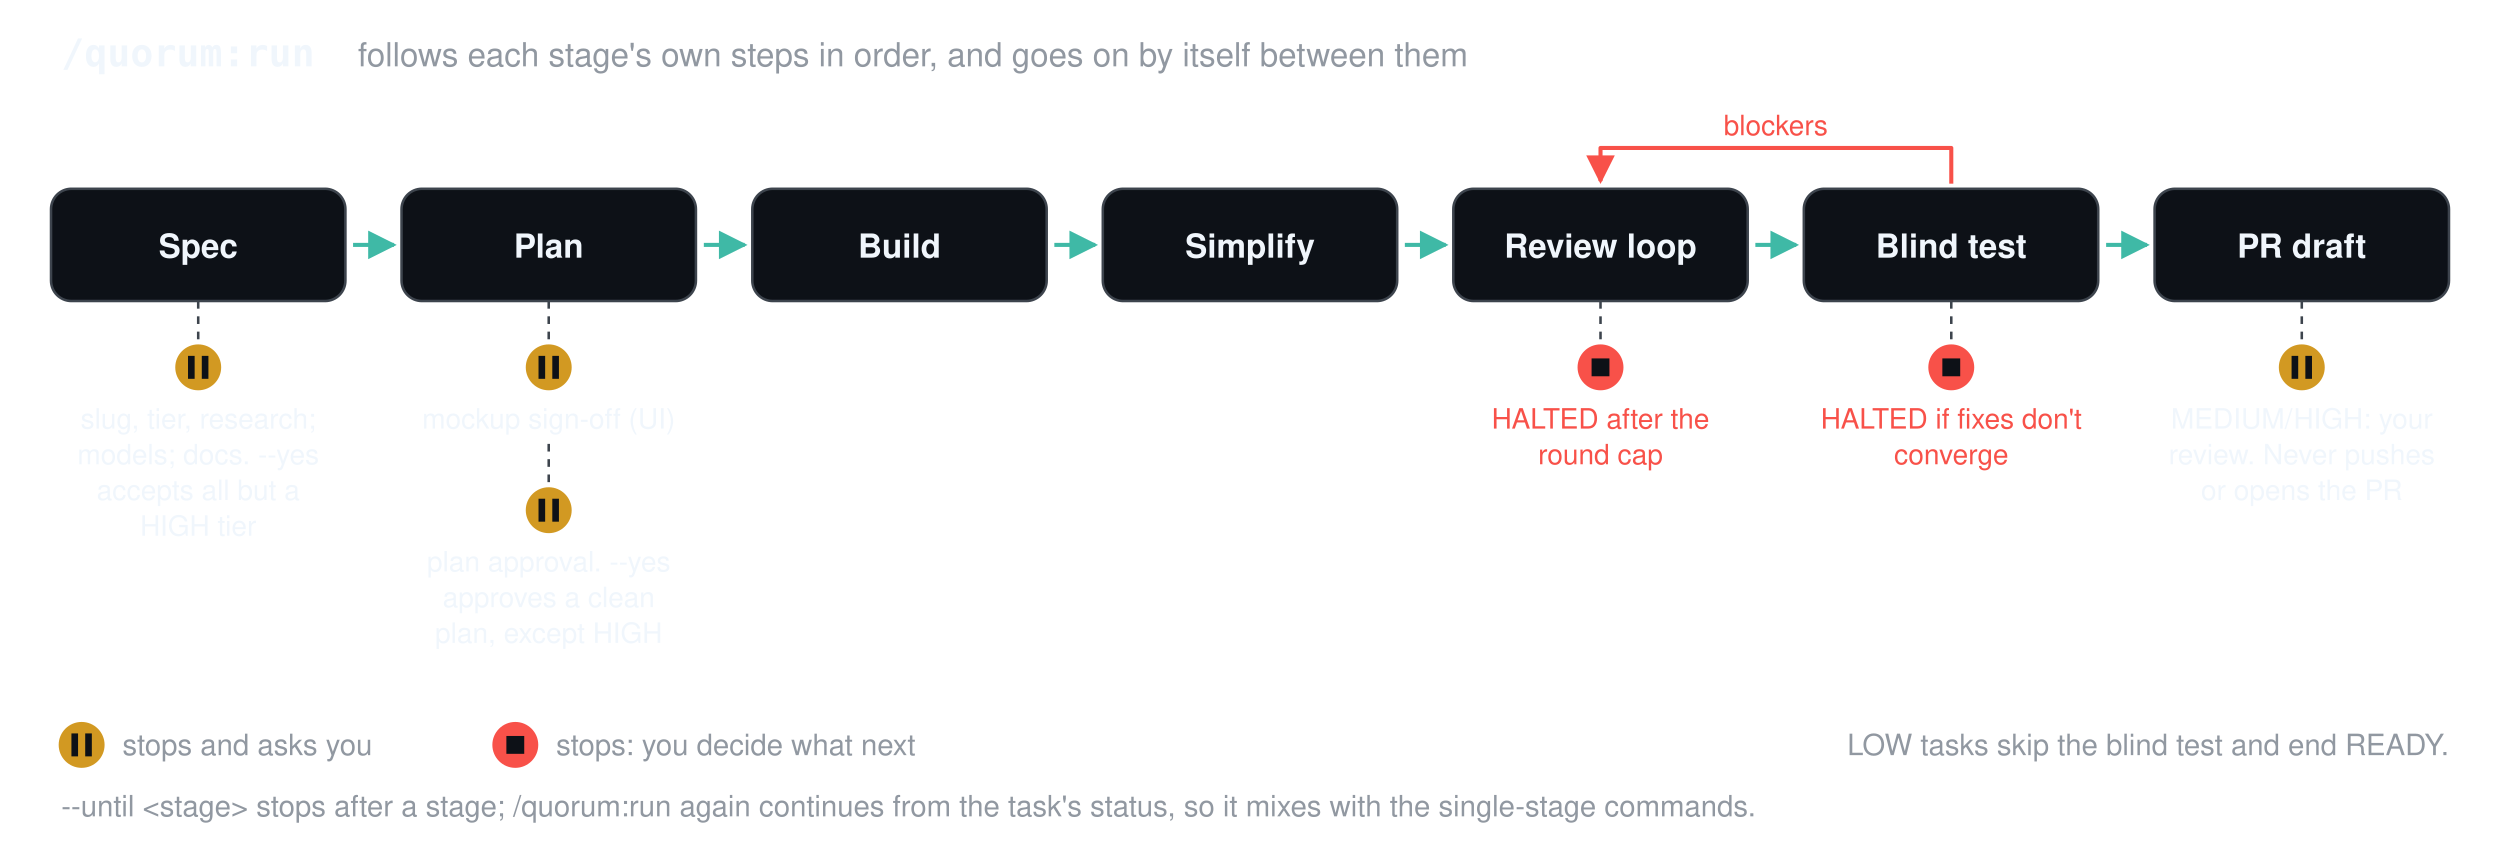
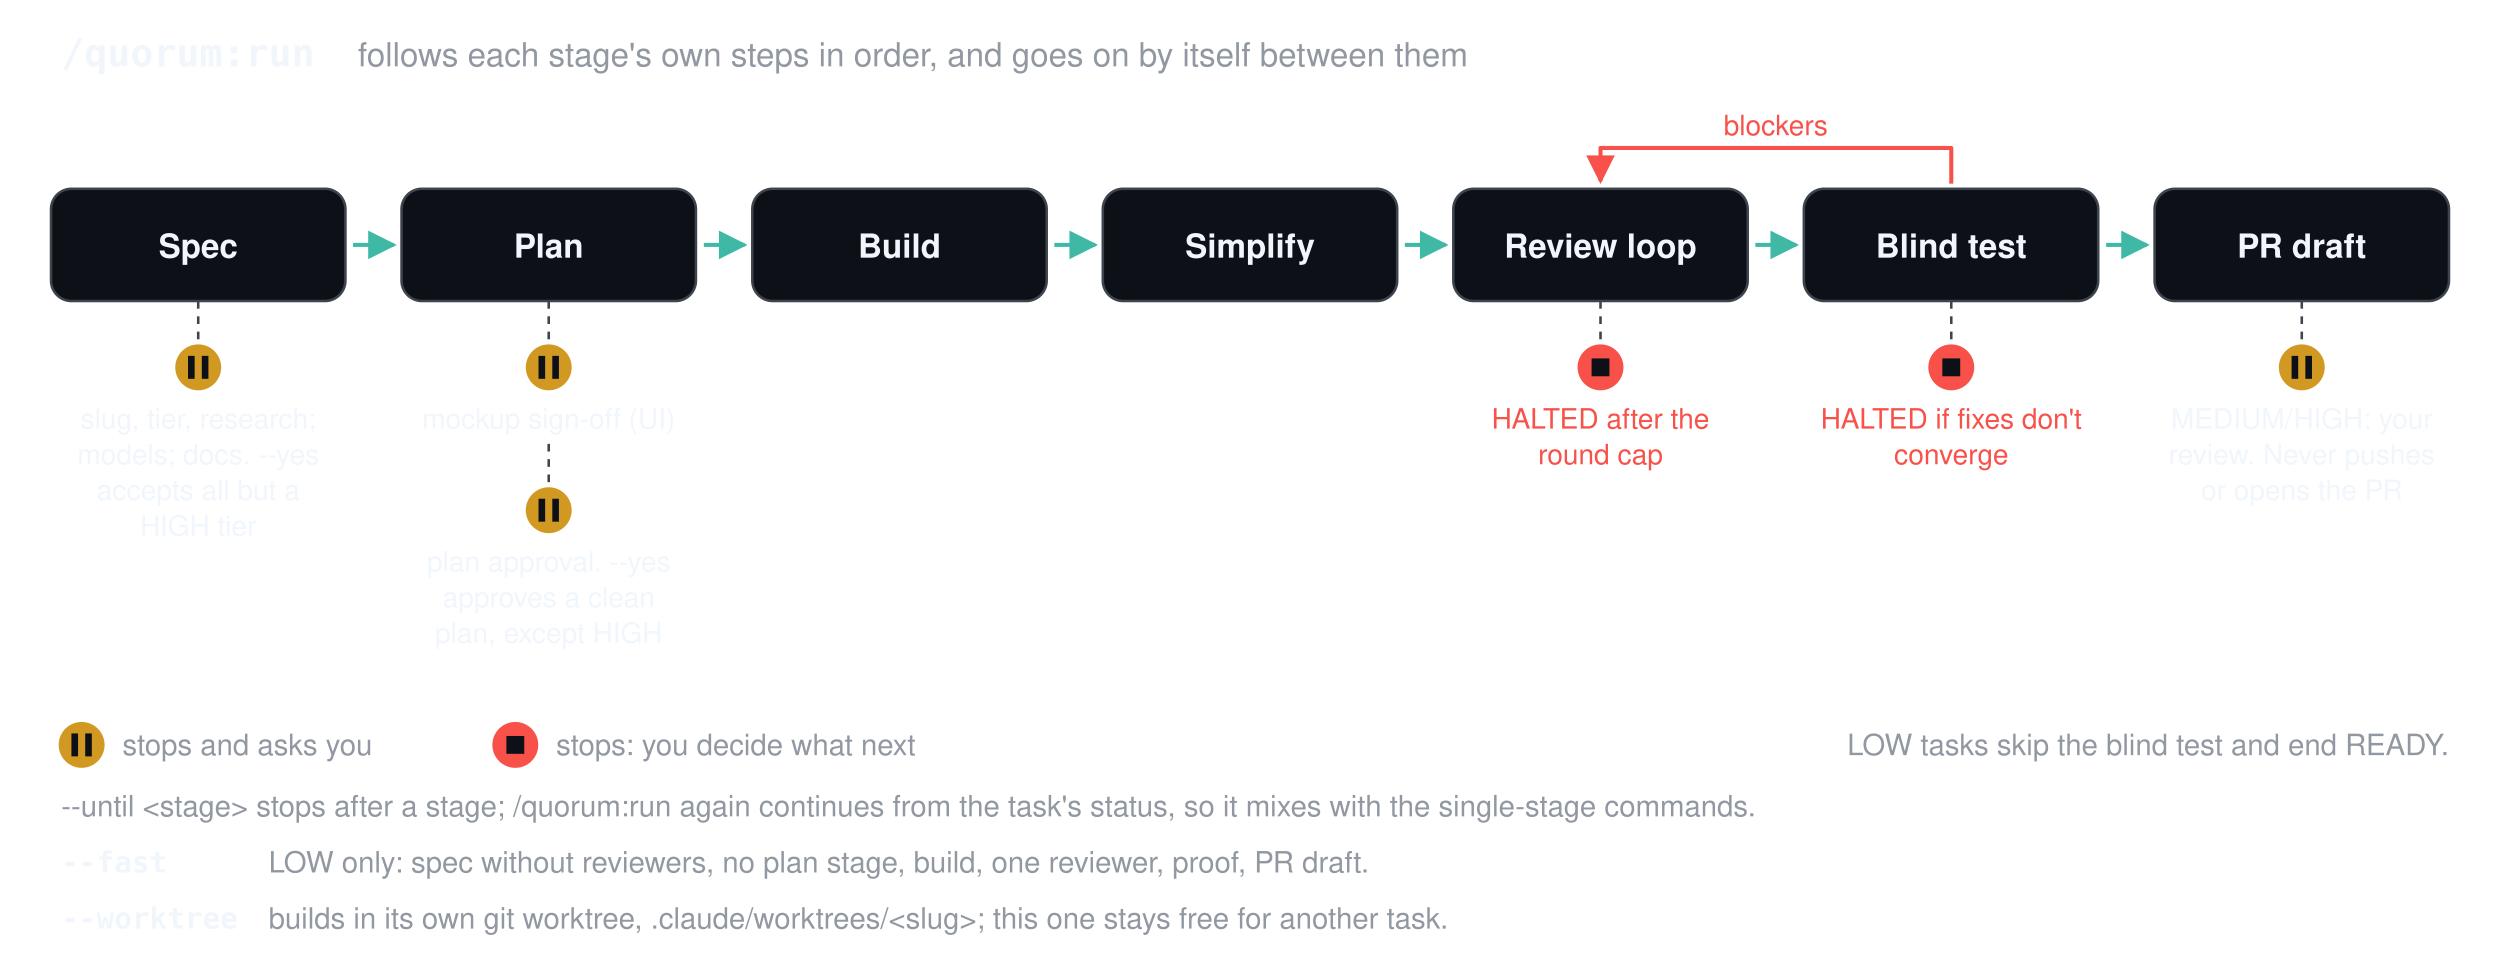
- <svg xmlns="http://www.w3.org/2000/svg" width="980" height="332" viewBox="0 0 980 332" role="img" aria-label="/quorum:run: spec, plan, build, simplify, review loop, blind test, PR draft, in order. It stops to ask at the spec (slug, tier, research, models, docs; --yes accepts all but a HIGH tier) and the plan (mockup sign-off for UI, plan approval; --yes approves a clean plan except for HIGH), and for your review of MEDIUM and HIGH tasks after the PR draft. It stops if the review loop or the blind test halts. Blind-test blockers go back to the review loop. It never pushes or opens the PR.">
+ <svg xmlns="http://www.w3.org/2000/svg" width="980" height="376" viewBox="0 0 980 376" role="img" aria-label="/quorum:run: spec, plan, build, simplify, review loop, blind test, PR draft, in order. It stops to ask at the spec (slug, tier, research, models, docs; --yes accepts all but a HIGH tier) and the plan (mockup sign-off for UI, plan approval; --yes approves a clean plan except for HIGH), and for your review of MEDIUM and HIGH tasks after the PR draft. It stops if the review loop or the blind test halts. Blind-test blockers go back to the review loop. It never pushes or opens the PR. --fast takes a LOW task through without spec reviewers or a plan stage, with one reviewer; --worktree builds the task in its own git worktree.">
  <defs>
    <marker id="arrow-go" viewBox="0 0 10 10" refX="9" refY="5" markerWidth="7" markerHeight="7" orient="auto-start-reverse">
      <path d="M0,0 L10,5 L0,10 z" fill="#3fb9a6" />
    </marker>
    <marker id="arrow-back" viewBox="0 0 10 10" refX="9" refY="5" markerWidth="7" markerHeight="7" orient="auto-start-reverse">
      <path d="M0,0 L10,5 L0,10 z" fill="#f85149" />
    </marker>
  </defs>
  <text x="24.0" y="26.0" font-family="ui-monospace, SFMono-Regular, Menlo, Consolas, monospace" font-size="15" font-weight="700" fill="#f0f6fc" text-anchor="start">/quorum:run</text>
  <text x="140.3" y="26.0" font-family="-apple-system, BlinkMacSystemFont, 'Segoe UI', Helvetica, Arial, sans-serif" font-size="13" font-weight="400" fill="#9198a1" text-anchor="start">follows each stage's own steps in order, and goes on by itself between them</text>
  <rect x="20.0" y="74.0" width="115.4" height="44.0" rx="8" fill="#0d1117" stroke="#3d444d" />
  <text x="77.7" y="101.0" font-family="-apple-system, BlinkMacSystemFont, 'Segoe UI', Helvetica, Arial, sans-serif" font-size="13" font-weight="600" fill="#f0f6fc" text-anchor="middle">Spec</text>
  <line x1="77.7" y1="118.0" x2="77.7" y2="135.0" stroke="#3d444d" stroke-dasharray="3 3" />
  <circle cx="77.7" cy="144.0" r="9" fill="#d29922" />
  <rect x="73.7" y="139.5" width="2.6" height="9" fill="#0d1117" />
  <rect x="79.1" y="139.5" width="2.6" height="9" fill="#0d1117" />
  <text x="77.7" y="168.0" font-family="-apple-system, BlinkMacSystemFont, 'Segoe UI', Helvetica, Arial, sans-serif" font-size="11" font-weight="400" fill="#f0f6fc" text-anchor="middle">slug, tier, research;</text>
  <text x="77.7" y="182.0" font-family="-apple-system, BlinkMacSystemFont, 'Segoe UI', Helvetica, Arial, sans-serif" font-size="11" font-weight="400" fill="#f0f6fc" text-anchor="middle">models; docs. --yes</text>
  <text x="77.7" y="196.0" font-family="-apple-system, BlinkMacSystemFont, 'Segoe UI', Helvetica, Arial, sans-serif" font-size="11" font-weight="400" fill="#f0f6fc" text-anchor="middle">accepts all but a</text>
  <text x="77.7" y="210.0" font-family="-apple-system, BlinkMacSystemFont, 'Segoe UI', Helvetica, Arial, sans-serif" font-size="11" font-weight="400" fill="#f0f6fc" text-anchor="middle">HIGH tier</text>
  <rect x="157.4" y="74.0" width="115.4" height="44.0" rx="8" fill="#0d1117" stroke="#3d444d" />
  <text x="215.1" y="101.0" font-family="-apple-system, BlinkMacSystemFont, 'Segoe UI', Helvetica, Arial, sans-serif" font-size="13" font-weight="600" fill="#f0f6fc" text-anchor="middle">Plan</text>
  <path d="M138.4,96.0 H154.4" fill="none" stroke="#3fb9a6" stroke-width="1.6" stroke-linejoin="round" marker-end="url(#arrow-go)" />
  <line x1="215.1" y1="118.0" x2="215.1" y2="135.0" stroke="#3d444d" stroke-dasharray="3 3" />
  <circle cx="215.1" cy="144.0" r="9" fill="#d29922" />
  <rect x="211.1" y="139.5" width="2.6" height="9" fill="#0d1117" />
  <rect x="216.5" y="139.5" width="2.6" height="9" fill="#0d1117" />
  <text x="215.1" y="168.0" font-family="-apple-system, BlinkMacSystemFont, 'Segoe UI', Helvetica, Arial, sans-serif" font-size="11" font-weight="400" fill="#f0f6fc" text-anchor="middle">mockup sign-off (UI)</text>
  <line x1="215.1" y1="174.0" x2="215.1" y2="191.0" stroke="#3d444d" stroke-dasharray="3 3" />
  <circle cx="215.1" cy="200.0" r="9" fill="#d29922" />
  <rect x="211.1" y="195.5" width="2.6" height="9" fill="#0d1117" />
  <rect x="216.5" y="195.5" width="2.6" height="9" fill="#0d1117" />
  <text x="215.1" y="224.0" font-family="-apple-system, BlinkMacSystemFont, 'Segoe UI', Helvetica, Arial, sans-serif" font-size="11" font-weight="400" fill="#f0f6fc" text-anchor="middle">plan approval. --yes</text>
  <text x="215.1" y="238.0" font-family="-apple-system, BlinkMacSystemFont, 'Segoe UI', Helvetica, Arial, sans-serif" font-size="11" font-weight="400" fill="#f0f6fc" text-anchor="middle">approves a clean</text>
  <text x="215.1" y="252.0" font-family="-apple-system, BlinkMacSystemFont, 'Segoe UI', Helvetica, Arial, sans-serif" font-size="11" font-weight="400" fill="#f0f6fc" text-anchor="middle">plan, except HIGH</text>
  <rect x="294.9" y="74.0" width="115.4" height="44.0" rx="8" fill="#0d1117" stroke="#3d444d" />
  <text x="352.6" y="101.0" font-family="-apple-system, BlinkMacSystemFont, 'Segoe UI', Helvetica, Arial, sans-serif" font-size="13" font-weight="600" fill="#f0f6fc" text-anchor="middle">Build</text>
  <path d="M275.9,96.0 H291.9" fill="none" stroke="#3fb9a6" stroke-width="1.6" stroke-linejoin="round" marker-end="url(#arrow-go)" />
  <rect x="432.3" y="74.0" width="115.4" height="44.0" rx="8" fill="#0d1117" stroke="#3d444d" />
  <text x="490.0" y="101.0" font-family="-apple-system, BlinkMacSystemFont, 'Segoe UI', Helvetica, Arial, sans-serif" font-size="13" font-weight="600" fill="#f0f6fc" text-anchor="middle">Simplify</text>
  <path d="M413.3,96.0 H429.3" fill="none" stroke="#3fb9a6" stroke-width="1.6" stroke-linejoin="round" marker-end="url(#arrow-go)" />
  <rect x="569.7" y="74.0" width="115.4" height="44.0" rx="8" fill="#0d1117" stroke="#3d444d" />
  <text x="627.4" y="101.0" font-family="-apple-system, BlinkMacSystemFont, 'Segoe UI', Helvetica, Arial, sans-serif" font-size="13" font-weight="600" fill="#f0f6fc" text-anchor="middle">Review loop</text>
  <path d="M550.7,96.0 H566.7" fill="none" stroke="#3fb9a6" stroke-width="1.6" stroke-linejoin="round" marker-end="url(#arrow-go)" />
  <line x1="627.4" y1="118.0" x2="627.4" y2="135.0" stroke="#3d444d" stroke-dasharray="3 3" />
  <circle cx="627.4" cy="144.0" r="9" fill="#f85149" />
  <rect x="623.9" y="140.5" width="7" height="7" fill="#0d1117" />
  <text x="627.4" y="168.0" font-family="-apple-system, BlinkMacSystemFont, 'Segoe UI', Helvetica, Arial, sans-serif" font-size="11" font-weight="400" fill="#f85149" text-anchor="middle">HALTED after the</text>
  <text x="627.4" y="182.0" font-family="-apple-system, BlinkMacSystemFont, 'Segoe UI', Helvetica, Arial, sans-serif" font-size="11" font-weight="400" fill="#f85149" text-anchor="middle">round cap</text>
  <rect x="707.1" y="74.0" width="115.4" height="44.0" rx="8" fill="#0d1117" stroke="#3d444d" />
  <text x="764.9" y="101.0" font-family="-apple-system, BlinkMacSystemFont, 'Segoe UI', Helvetica, Arial, sans-serif" font-size="13" font-weight="600" fill="#f0f6fc" text-anchor="middle">Blind test</text>
  <path d="M688.1,96.0 H704.1" fill="none" stroke="#3fb9a6" stroke-width="1.6" stroke-linejoin="round" marker-end="url(#arrow-go)" />
  <line x1="764.9" y1="118.0" x2="764.9" y2="135.0" stroke="#3d444d" stroke-dasharray="3 3" />
  <circle cx="764.9" cy="144.0" r="9" fill="#f85149" />
  <rect x="761.4" y="140.5" width="7" height="7" fill="#0d1117" />
  <text x="764.9" y="168.0" font-family="-apple-system, BlinkMacSystemFont, 'Segoe UI', Helvetica, Arial, sans-serif" font-size="11" font-weight="400" fill="#f85149" text-anchor="middle">HALTED if fixes don't</text>
  <text x="764.9" y="182.0" font-family="-apple-system, BlinkMacSystemFont, 'Segoe UI', Helvetica, Arial, sans-serif" font-size="11" font-weight="400" fill="#f85149" text-anchor="middle">converge</text>
  <rect x="844.6" y="74.0" width="115.4" height="44.0" rx="8" fill="#0d1117" stroke="#3d444d" />
  <text x="902.3" y="101.0" font-family="-apple-system, BlinkMacSystemFont, 'Segoe UI', Helvetica, Arial, sans-serif" font-size="13" font-weight="600" fill="#f0f6fc" text-anchor="middle">PR draft</text>
  <path d="M825.6,96.0 H841.6" fill="none" stroke="#3fb9a6" stroke-width="1.6" stroke-linejoin="round" marker-end="url(#arrow-go)" />
  <line x1="902.3" y1="118.0" x2="902.3" y2="135.0" stroke="#3d444d" stroke-dasharray="3 3" />
  <circle cx="902.3" cy="144.0" r="9" fill="#d29922" />
  <rect x="898.3" y="139.5" width="2.6" height="9" fill="#0d1117" />
  <rect x="903.7" y="139.5" width="2.6" height="9" fill="#0d1117" />
  <text x="902.3" y="168.0" font-family="-apple-system, BlinkMacSystemFont, 'Segoe UI', Helvetica, Arial, sans-serif" font-size="11" font-weight="400" fill="#f0f6fc" text-anchor="middle">MEDIUM/HIGH: your</text>
  <text x="902.3" y="182.0" font-family="-apple-system, BlinkMacSystemFont, 'Segoe UI', Helvetica, Arial, sans-serif" font-size="11" font-weight="400" fill="#f0f6fc" text-anchor="middle">review. Never pushes</text>
  <text x="902.3" y="196.0" font-family="-apple-system, BlinkMacSystemFont, 'Segoe UI', Helvetica, Arial, sans-serif" font-size="11" font-weight="400" fill="#f0f6fc" text-anchor="middle">or opens the PR</text>
  <path d="M764.9,72 V58 H627.4 V71" fill="none" stroke="#f85149" stroke-width="1.6" stroke-linejoin="round" marker-end="url(#arrow-back)" />
  <text x="696.1" y="53.0" font-family="-apple-system, BlinkMacSystemFont, 'Segoe UI', Helvetica, Arial, sans-serif" font-size="11" font-weight="400" fill="#f85149" text-anchor="middle">blockers</text>
  <circle cx="32.0" cy="292.0" r="9" fill="#d29922" />
  <rect x="28.0" y="287.5" width="2.6" height="9" fill="#0d1117" />
  <rect x="33.4" y="287.5" width="2.6" height="9" fill="#0d1117" />
  <text x="48.0" y="296.0" font-family="-apple-system, BlinkMacSystemFont, 'Segoe UI', Helvetica, Arial, sans-serif" font-size="11.5" font-weight="400" fill="#9198a1" text-anchor="start">stops and asks you</text>
  <circle cx="202.0" cy="292.0" r="9" fill="#f85149" />
  <rect x="198.5" y="288.5" width="7" height="7" fill="#0d1117" />
  <text x="218.0" y="296.0" font-family="-apple-system, BlinkMacSystemFont, 'Segoe UI', Helvetica, Arial, sans-serif" font-size="11.5" font-weight="400" fill="#9198a1" text-anchor="start">stops: you decide what next</text>
  <text x="960.0" y="296.0" font-family="-apple-system, BlinkMacSystemFont, 'Segoe UI', Helvetica, Arial, sans-serif" font-size="11.5" font-weight="400" fill="#9198a1" text-anchor="end">LOW tasks skip the blind test and end READY.</text>
  <text x="24.0" y="320.0" font-family="-apple-system, BlinkMacSystemFont, 'Segoe UI', Helvetica, Arial, sans-serif" font-size="11.5" font-weight="400" fill="#9198a1" text-anchor="start">--until &lt;stage&gt; stops after a stage; /quorum:run again continues from the task's status, so it mixes with the single-stage commands.</text>
+   <text x="24.0" y="342.0" font-family="ui-monospace, SFMono-Regular, Menlo, Consolas, monospace" font-size="11.5" font-weight="600" fill="#f0f6fc" text-anchor="start">--fast</text>
+   <text x="105.3" y="342.0" font-family="-apple-system, BlinkMacSystemFont, 'Segoe UI', Helvetica, Arial, sans-serif" font-size="11.5" font-weight="400" fill="#9198a1" text-anchor="start">LOW only: spec without reviewers, no plan stage, build, one reviewer, proof, PR draft.</text>
+   <text x="24.0" y="364.0" font-family="ui-monospace, SFMono-Regular, Menlo, Consolas, monospace" font-size="11.5" font-weight="600" fill="#f0f6fc" text-anchor="start">--worktree</text>
+   <text x="105.3" y="364.0" font-family="-apple-system, BlinkMacSystemFont, 'Segoe UI', Helvetica, Arial, sans-serif" font-size="11.5" font-weight="400" fill="#9198a1" text-anchor="start">builds in its own git worktree, .claude/worktrees/&lt;slug&gt;; this one stays free for another task.</text>
</svg>
